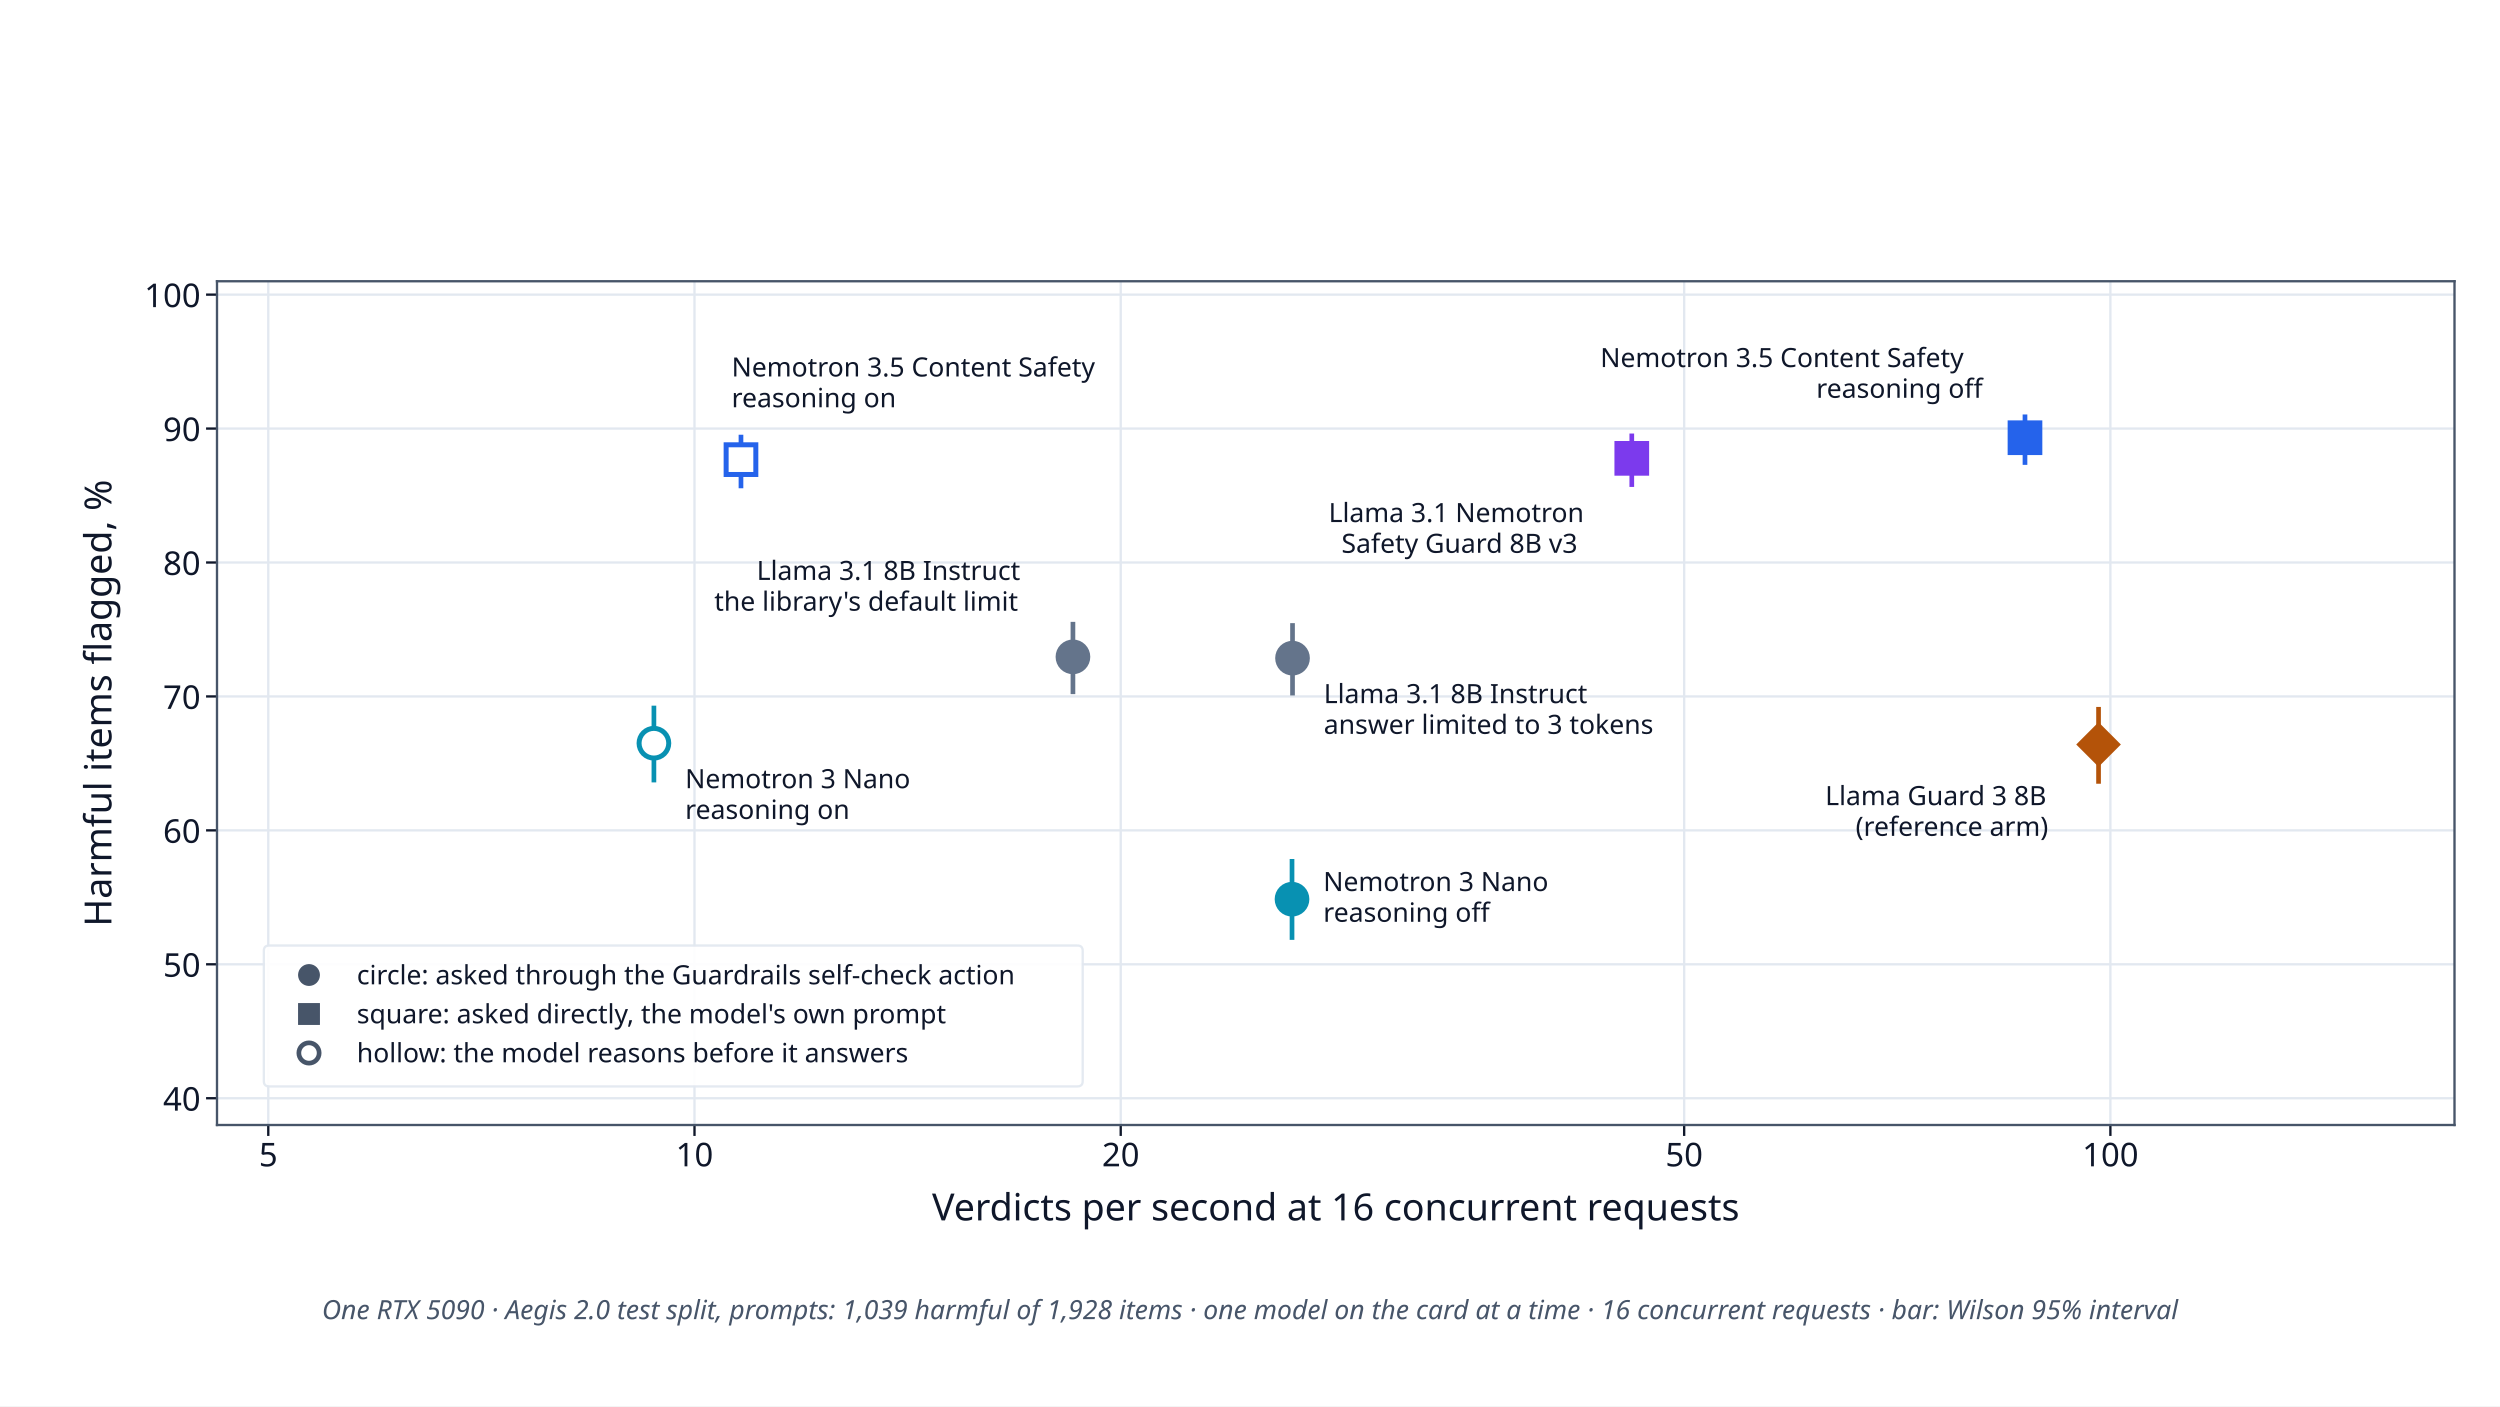
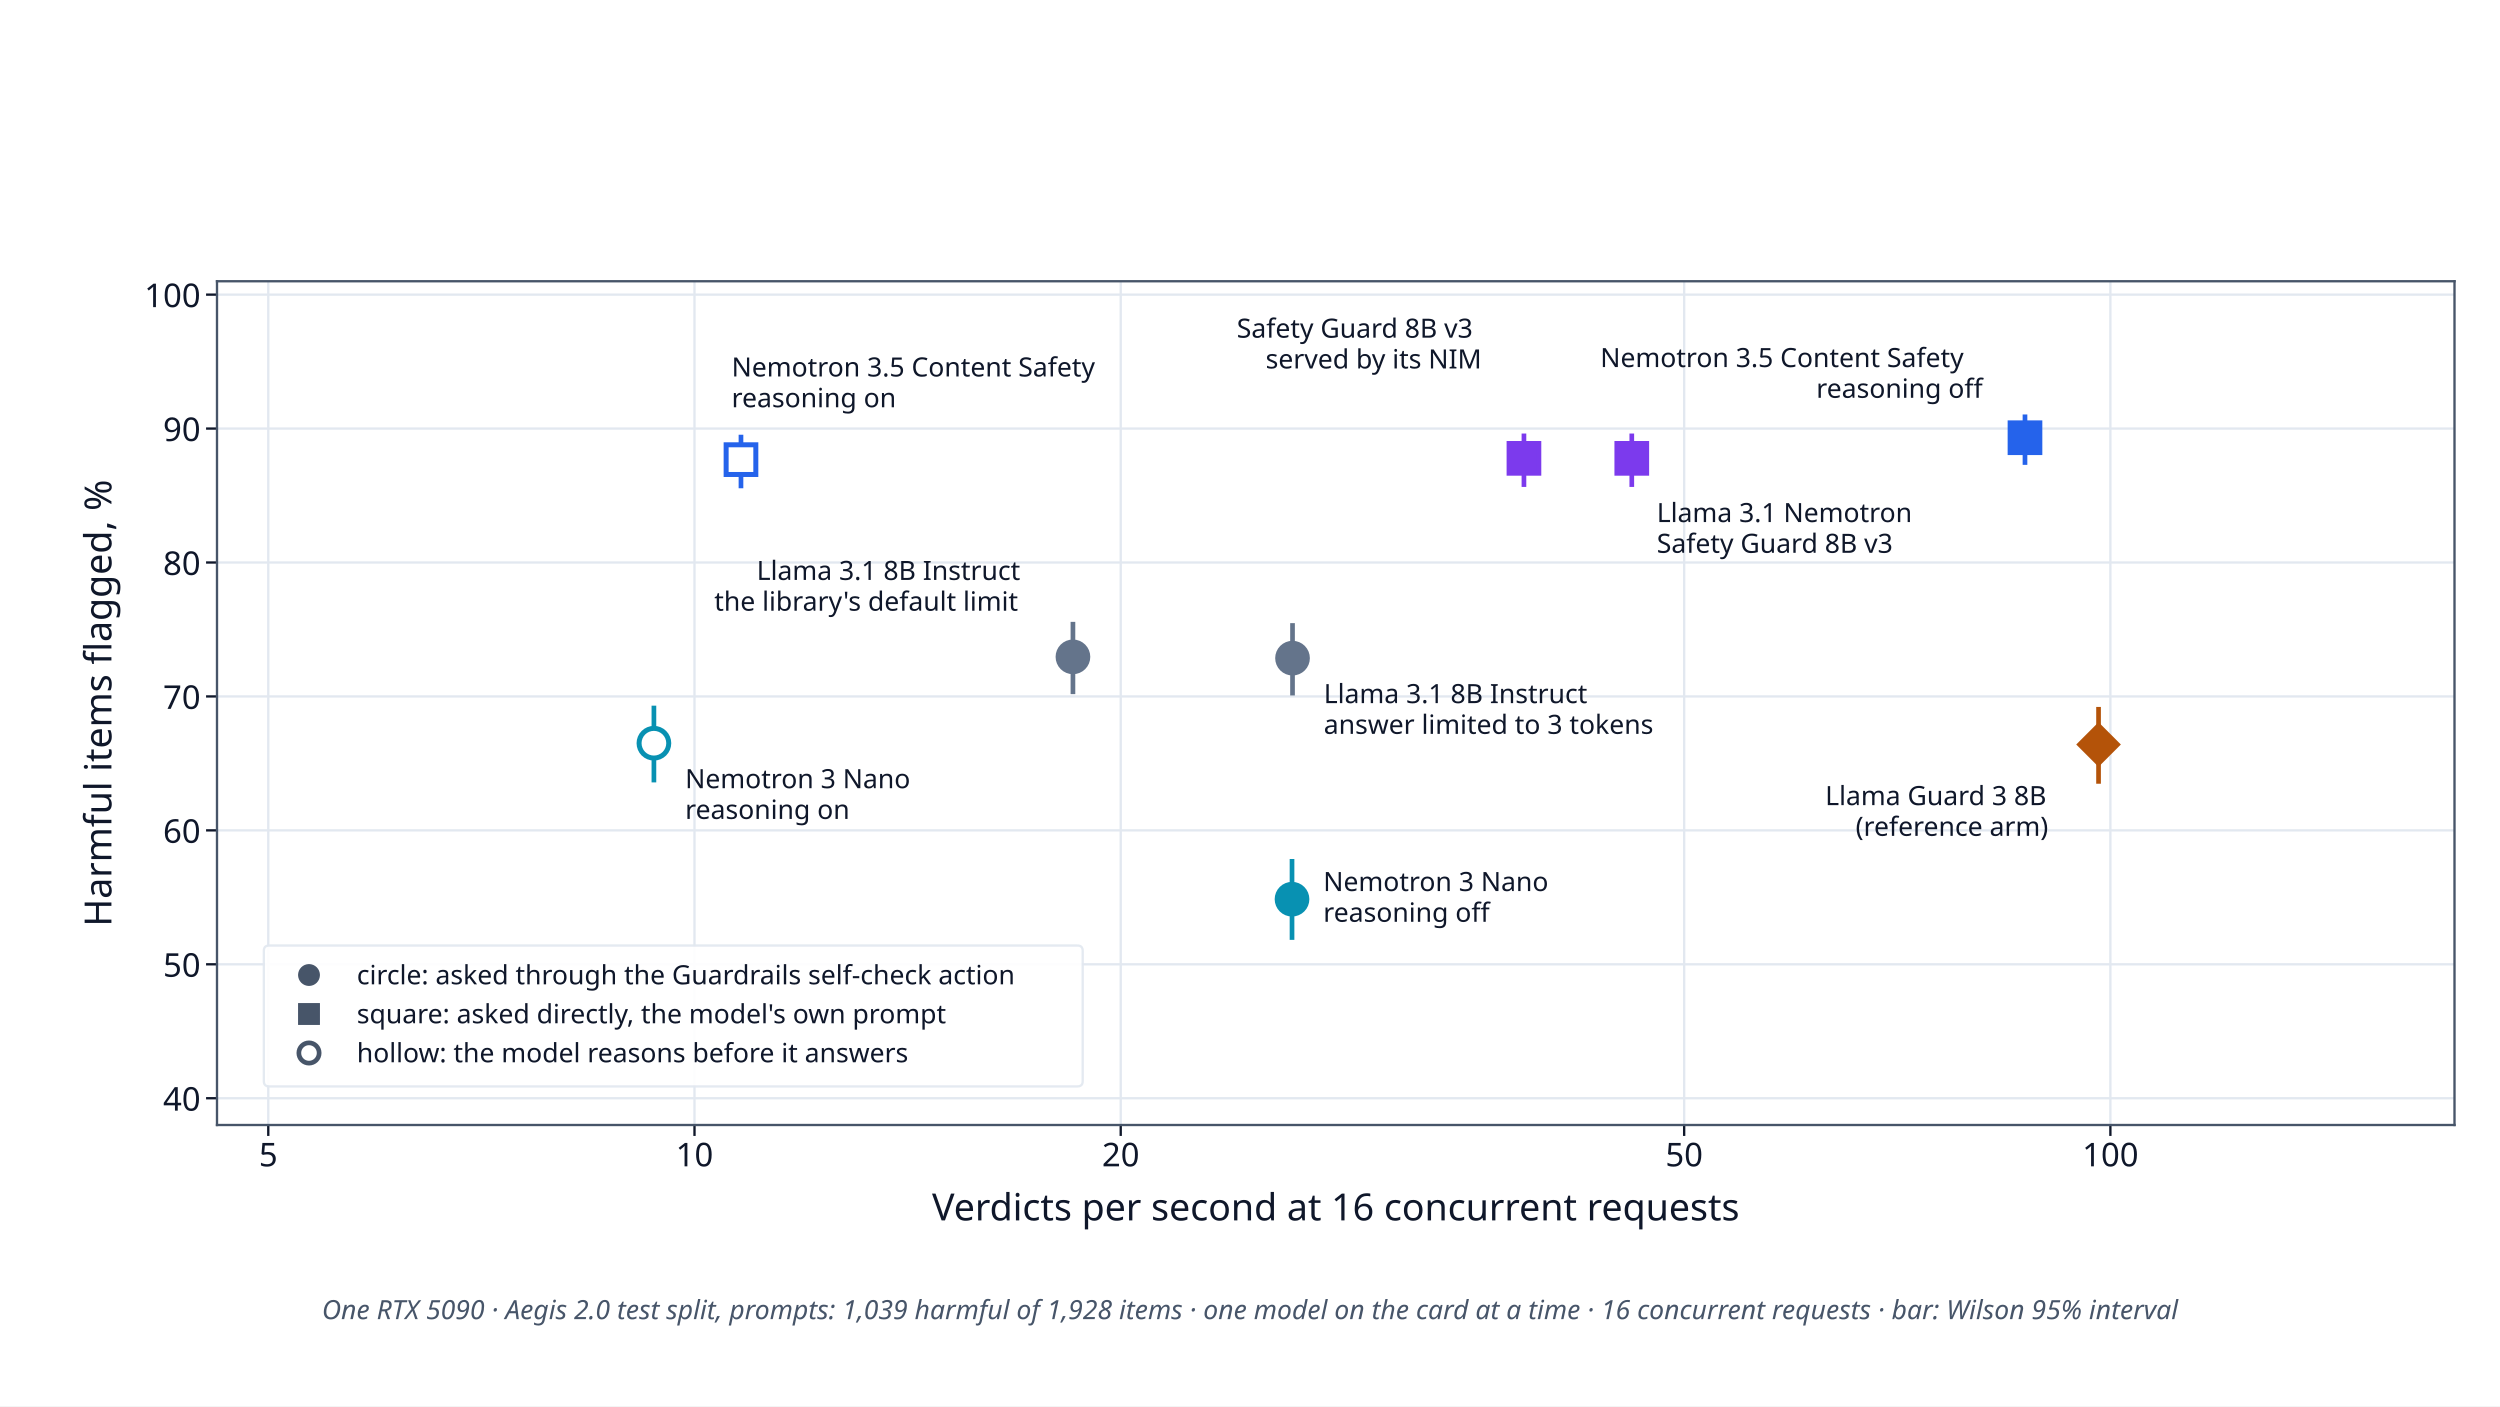
<svg xmlns="http://www.w3.org/2000/svg" xmlns:xlink="http://www.w3.org/1999/xlink" width="1600" height="900" viewBox="0 0 1600 900" version="1.1">
  <defs>
    <style type="text/css">*{stroke-linejoin: round; stroke-linecap: butt}</style>
  </defs>
  <g id="figure_1">
    <g id="patch_1">
      <path d="M 0 900  L 1600 900  L 1600 0  L 0 0  z " style="fill: #ffffff" />
    </g>
    <g id="axes_1">
      <g id="patch_2">
        <path d="M 138.88 720  L 1570.88 720  L 1570.88 180  L 138.88 180  z " style="fill: #ffffff" />
      </g>
      <g id="matplotlib.axis_1">
        <g id="xtick_1">
          <g id="line2d_1">
            <path d="M 171.694 720  L 171.694 180  " clip-path="url(#p97b2269379)" style="fill: none; stroke: #e2e8f0; stroke-width: 1.5; stroke-linecap: square" />
          </g>
          <g id="line2d_2">
            <defs>
              <path id="m2c2556c2d8" d="M 0 0  L 0 7  " style="stroke: #0f172a; stroke-width: 1.5" />
            </defs>
            <g>
              <use xlink:href="#m2c2556c2d8" x="171.694" y="720" style="fill: #0f172a; stroke: #0f172a; stroke-width: 1.5" />
            </g>
          </g>
          <g id="text_1">
            <text style="font-size: 21px; font-family: 'Space Grotesk', sans-serif; text-anchor: middle; fill: #0f172a" x="171.694" y="746.457" transform="rotate(-0 171.6943 746.4567)">5</text>
          </g>
        </g>
        <g id="xtick_2">
          <g id="line2d_3">
            <path d="M 444.478 720  L 444.478 180  " clip-path="url(#p97b2269379)" style="fill: none; stroke: #e2e8f0; stroke-width: 1.5; stroke-linecap: square" />
          </g>
          <g id="line2d_4">
            <g>
              <use xlink:href="#m2c2556c2d8" x="444.478" y="720" style="fill: #0f172a; stroke: #0f172a; stroke-width: 1.5" />
            </g>
          </g>
          <g id="text_2">
            <text style="font-size: 21px; font-family: 'Space Grotesk', sans-serif; text-anchor: middle; fill: #0f172a" x="444.478" y="746.457" transform="rotate(-0 444.4782 746.4567)">10</text>
          </g>
        </g>
        <g id="xtick_3">
          <g id="line2d_5">
            <path d="M 717.262 720  L 717.262 180  " clip-path="url(#p97b2269379)" style="fill: none; stroke: #e2e8f0; stroke-width: 1.5; stroke-linecap: square" />
          </g>
          <g id="line2d_6">
            <g>
              <use xlink:href="#m2c2556c2d8" x="717.262" y="720" style="fill: #0f172a; stroke: #0f172a; stroke-width: 1.5" />
            </g>
          </g>
          <g id="text_3">
            <text style="font-size: 21px; font-family: 'Space Grotesk', sans-serif; text-anchor: middle; fill: #0f172a" x="717.262" y="746.457" transform="rotate(-0 717.2621 746.4567)">20</text>
          </g>
        </g>
        <g id="xtick_4">
          <g id="line2d_7">
            <path d="M 1077.863 720  L 1077.863 180  " clip-path="url(#p97b2269379)" style="fill: none; stroke: #e2e8f0; stroke-width: 1.5; stroke-linecap: square" />
          </g>
          <g id="line2d_8">
            <g>
              <use xlink:href="#m2c2556c2d8" x="1077.863" y="720" style="fill: #0f172a; stroke: #0f172a; stroke-width: 1.5" />
            </g>
          </g>
          <g id="text_4">
            <text style="font-size: 21px; font-family: 'Space Grotesk', sans-serif; text-anchor: middle; fill: #0f172a" x="1077.863" y="746.457" transform="rotate(-0 1077.863 746.4567)">50</text>
          </g>
        </g>
        <g id="xtick_5">
          <g id="line2d_9">
            <path d="M 1350.647 720  L 1350.647 180  " clip-path="url(#p97b2269379)" style="fill: none; stroke: #e2e8f0; stroke-width: 1.5; stroke-linecap: square" />
          </g>
          <g id="line2d_10">
            <g>
              <use xlink:href="#m2c2556c2d8" x="1350.647" y="720" style="fill: #0f172a; stroke: #0f172a; stroke-width: 1.5" />
            </g>
          </g>
          <g id="text_5">
            <text style="font-size: 21px; font-family: 'Space Grotesk', sans-serif; text-anchor: middle; fill: #0f172a" x="1350.647" y="746.457" transform="rotate(-0 1350.647 746.4567)">100</text>
          </g>
        </g>
        <g id="text_6">
          <text style="font-size: 24px; font-family: 'Space Grotesk', sans-serif; text-anchor: middle; fill: #0f172a" x="854.88" y="781.06" transform="rotate(-0 854.88 781.0603)">Verdicts per second at 16 concurrent requests</text>
        </g>
      </g>
      <g id="matplotlib.axis_2">
        <g id="ytick_1">
          <g id="line2d_11">
            <path d="M 138.88 702.857  L 1570.88 702.857  " clip-path="url(#p97b2269379)" style="fill: none; stroke: #e2e8f0; stroke-width: 1.5; stroke-linecap: square" />
          </g>
          <g id="line2d_12">
            <defs>
              <path id="m90295307e1" d="M 0 0  L -7 0  " style="stroke: #0f172a; stroke-width: 1.5" />
            </defs>
            <g>
              <use xlink:href="#m90295307e1" x="138.88" y="702.857" style="fill: #0f172a; stroke: #0f172a; stroke-width: 1.5" />
            </g>
          </g>
          <g id="text_7">
            <text style="font-size: 21px; font-family: 'Space Grotesk', sans-serif; text-anchor: end; fill: #0f172a" x="128.38" y="710.836" transform="rotate(-0 128.38 710.8355)">40</text>
          </g>
        </g>
        <g id="ytick_2">
          <g id="line2d_13">
            <path d="M 138.88 617.143  L 1570.88 617.143  " clip-path="url(#p97b2269379)" style="fill: none; stroke: #e2e8f0; stroke-width: 1.5; stroke-linecap: square" />
          </g>
          <g id="line2d_14">
            <g>
              <use xlink:href="#m90295307e1" x="138.88" y="617.143" style="fill: #0f172a; stroke: #0f172a; stroke-width: 1.5" />
            </g>
          </g>
          <g id="text_8">
            <text style="font-size: 21px; font-family: 'Space Grotesk', sans-serif; text-anchor: end; fill: #0f172a" x="128.38" y="625.121" transform="rotate(-0 128.38 625.1212)">50</text>
          </g>
        </g>
        <g id="ytick_3">
          <g id="line2d_15">
            <path d="M 138.88 531.429  L 1570.88 531.429  " clip-path="url(#p97b2269379)" style="fill: none; stroke: #e2e8f0; stroke-width: 1.5; stroke-linecap: square" />
          </g>
          <g id="line2d_16">
            <g>
              <use xlink:href="#m90295307e1" x="138.88" y="531.429" style="fill: #0f172a; stroke: #0f172a; stroke-width: 1.5" />
            </g>
          </g>
          <g id="text_9">
            <text style="font-size: 21px; font-family: 'Space Grotesk', sans-serif; text-anchor: end; fill: #0f172a" x="128.38" y="539.407" transform="rotate(-0 128.38 539.4069)">60</text>
          </g>
        </g>
        <g id="ytick_4">
          <g id="line2d_17">
            <path d="M 138.88 445.714  L 1570.88 445.714  " clip-path="url(#p97b2269379)" style="fill: none; stroke: #e2e8f0; stroke-width: 1.5; stroke-linecap: square" />
          </g>
          <g id="line2d_18">
            <g>
              <use xlink:href="#m90295307e1" x="138.88" y="445.714" style="fill: #0f172a; stroke: #0f172a; stroke-width: 1.5" />
            </g>
          </g>
          <g id="text_10">
            <text style="font-size: 21px; font-family: 'Space Grotesk', sans-serif; text-anchor: end; fill: #0f172a" x="128.38" y="453.693" transform="rotate(-0 128.38 453.6926)">70</text>
          </g>
        </g>
        <g id="ytick_5">
          <g id="line2d_19">
            <path d="M 138.88 360  L 1570.88 360  " clip-path="url(#p97b2269379)" style="fill: none; stroke: #e2e8f0; stroke-width: 1.5; stroke-linecap: square" />
          </g>
          <g id="line2d_20">
            <g>
              <use xlink:href="#m90295307e1" x="138.88" y="360" style="fill: #0f172a; stroke: #0f172a; stroke-width: 1.5" />
            </g>
          </g>
          <g id="text_11">
            <text style="font-size: 21px; font-family: 'Space Grotesk', sans-serif; text-anchor: end; fill: #0f172a" x="128.38" y="367.978" transform="rotate(-0 128.38 367.9784)">80</text>
          </g>
        </g>
        <g id="ytick_6">
          <g id="line2d_21">
            <path d="M 138.88 274.286  L 1570.88 274.286  " clip-path="url(#p97b2269379)" style="fill: none; stroke: #e2e8f0; stroke-width: 1.5; stroke-linecap: square" />
          </g>
          <g id="line2d_22">
            <g>
              <use xlink:href="#m90295307e1" x="138.88" y="274.286" style="fill: #0f172a; stroke: #0f172a; stroke-width: 1.5" />
            </g>
          </g>
          <g id="text_12">
            <text style="font-size: 21px; font-family: 'Space Grotesk', sans-serif; text-anchor: end; fill: #0f172a" x="128.38" y="282.264" transform="rotate(-0 128.38 282.2641)">90</text>
          </g>
        </g>
        <g id="ytick_7">
          <g id="line2d_23">
            <path d="M 138.88 188.571  L 1570.88 188.571  " clip-path="url(#p97b2269379)" style="fill: none; stroke: #e2e8f0; stroke-width: 1.5; stroke-linecap: square" />
          </g>
          <g id="line2d_24">
            <g>
              <use xlink:href="#m90295307e1" x="138.88" y="188.571" style="fill: #0f172a; stroke: #0f172a; stroke-width: 1.5" />
            </g>
          </g>
          <g id="text_13">
            <text style="font-size: 21px; font-family: 'Space Grotesk', sans-serif; text-anchor: end; fill: #0f172a" x="128.38" y="196.55" transform="rotate(-0 128.38 196.5498)">100</text>
          </g>
        </g>
        <g id="text_14">
          <text style="font-size: 24px; font-family: 'Space Grotesk', sans-serif; text-anchor: middle; fill: #0f172a" x="71.305" y="450" transform="rotate(-90 71.305 450)">Harmful items flagged, %</text>
        </g>
      </g>
      <g id="line2d_25">
        <path d="M 827.215 445.08  L 827.215 398.789  " clip-path="url(#p97b2269379)" style="fill: none; stroke: #64748b; stroke-width: 3" />
      </g>
      <g id="line2d_26">
        <path d="M 686.68 444.232  L 686.68 397.993  " clip-path="url(#p97b2269379)" style="fill: none; stroke: #64748b; stroke-width: 3" />
      </g>
      <g id="line2d_27">
        <path d="M 418.502 500.74  L 418.502 451.623  " clip-path="url(#p97b2269379)" style="fill: none; stroke: #0891b2; stroke-width: 3" />
      </g>
      <g id="line2d_28">
        <path d="M 826.893 601.524  L 826.893 549.747  " clip-path="url(#p97b2269379)" style="fill: none; stroke: #0891b2; stroke-width: 3" />
      </g>
      <g id="line2d_29">
        <path d="M 1295.99 297.502  L 1295.99 265.267  " clip-path="url(#p97b2269379)" style="fill: none; stroke: #2563eb; stroke-width: 3" />
      </g>
      <g id="line2d_30">
        <path d="M 474.224 312.496  L 474.224 278.218  " clip-path="url(#p97b2269379)" style="fill: none; stroke: #2563eb; stroke-width: 3" />
      </g>
      <g id="line2d_31">
        <path d="M 1044.339 311.617  L 1044.339 277.453  " clip-path="url(#p97b2269379)" style="fill: none; stroke: #7c3aed; stroke-width: 3" />
      </g>
      <g id="line2d_32">
        <path d="M 1343.07 501.58  L 1343.07 452.428  " clip-path="url(#p97b2269379)" style="fill: none; stroke: #b45309; stroke-width: 3" />
      </g>
+       <g id="line2d_33">
+         <path d="M 975.324 311.617  L 975.324 277.453  " clip-path="url(#p97b2269379)" style="fill: none; stroke: #7c3aed; stroke-width: 3" />
+       </g>
      <g id="patch_3">
        <path d="M 138.88 720  L 138.88 180  " style="fill: none; stroke: #475569; stroke-width: 1.5; stroke-linejoin: miter; stroke-linecap: square" />
      </g>
      <g id="patch_4">
        <path d="M 1570.88 720  L 1570.88 180  " style="fill: none; stroke: #475569; stroke-width: 1.5; stroke-linejoin: miter; stroke-linecap: square" />
      </g>
      <g id="patch_5">
        <path d="M 138.88 720  L 1570.88 720  " style="fill: none; stroke: #475569; stroke-width: 1.5; stroke-linejoin: miter; stroke-linecap: square" />
      </g>
      <g id="patch_6">
        <path d="M 138.88 180  L 1570.88 180  " style="fill: none; stroke: #475569; stroke-width: 1.5; stroke-linejoin: miter; stroke-linecap: square" />
      </g>
-       <g id="line2d_33">
+       <g id="line2d_34">
        <defs>
          <path id="m4cd215f87e" d="M 0 9.5  C 2.519 9.5 4.936 8.499 6.718 6.718  C 8.499 4.936 9.5 2.519 9.5 0  C 9.5 -2.519 8.499 -4.936 6.718 -6.718  C 4.936 -8.499 2.519 -9.5 0 -9.5  C -2.519 -9.5 -4.936 -8.499 -6.718 -6.718  C -8.499 -4.936 -9.5 -2.519 -9.5 0  C -9.5 2.519 -8.499 4.936 -6.718 6.718  C -4.936 8.499 -2.519 9.5 0 9.5  z " style="stroke: #64748b; stroke-width: 3.2" />
        </defs>
        <g clip-path="url(#p97b2269379)">
          <use xlink:href="#m4cd215f87e" x="827.215" y="421.213" style="fill: #64748b; stroke: #64748b; stroke-width: 3.2" />
        </g>
      </g>
      <g id="text_15">
        <text style="font-size: 17px; font-family: 'Space Grotesk', sans-serif; fill: #0f172a" transform="translate(847.2146 449.9951)">Llama 3.1 8B Instruct</text>
        <text style="font-size: 17px; font-family: 'Space Grotesk', sans-serif; fill: #0f172a" transform="translate(847.2146 469.6772)">answer limited to 3 tokens</text>
      </g>
-       <g id="line2d_34">
+       <g id="line2d_35">
        <g clip-path="url(#p97b2269379)">
          <use xlink:href="#m4cd215f87e" x="686.68" y="420.388" style="fill: #64748b; stroke: #64748b; stroke-width: 3.2" />
        </g>
      </g>
      <g id="text_16">
        <text style="font-size: 17px; font-family: 'Space Grotesk', sans-serif; fill: #0f172a" transform="translate(484.2831 371.1701)">Llama 3.1 8B Instruct</text>
        <text style="font-size: 17px; font-family: 'Space Grotesk', sans-serif; fill: #0f172a" transform="translate(457.1416 390.8523)">the library's default limit</text>
      </g>
-       <g id="line2d_35">
+       <g id="line2d_36">
        <defs>
          <path id="m36b922b8f1" d="M 0 9.5  C 2.519 9.5 4.936 8.499 6.718 6.718  C 8.499 4.936 9.5 2.519 9.5 0  C 9.5 -2.519 8.499 -4.936 6.718 -6.718  C 4.936 -8.499 2.519 -9.5 0 -9.5  C -2.519 -9.5 -4.936 -8.499 -6.718 -6.718  C -8.499 -4.936 -9.5 -2.519 -9.5 0  C -9.5 2.519 -8.499 4.936 -6.718 6.718  C -4.936 8.499 -2.519 9.5 0 9.5  z " style="stroke: #0891b2; stroke-width: 3.2" />
        </defs>
        <g clip-path="url(#p97b2269379)">
          <use xlink:href="#m36b922b8f1" x="418.502" y="475.661" style="fill: #ffffff; stroke: #0891b2; stroke-width: 3.2" />
        </g>
      </g>
      <g id="text_17">
        <text style="font-size: 17px; font-family: 'Space Grotesk', sans-serif; fill: #0f172a" transform="translate(438.5018 504.443)">Nemotron 3 Nano</text>
        <text style="font-size: 17px; font-family: 'Space Grotesk', sans-serif; fill: #0f172a" transform="translate(438.5018 524.1252)">reasoning on</text>
      </g>
-       <g id="line2d_36">
+       <g id="line2d_37">
        <defs>
          <path id="mce63f2d6fa" d="M 0 9.5  C 2.519 9.5 4.936 8.499 6.718 6.718  C 8.499 4.936 9.5 2.519 9.5 0  C 9.5 -2.519 8.499 -4.936 6.718 -6.718  C 4.936 -8.499 2.519 -9.5 0 -9.5  C -2.519 -9.5 -4.936 -8.499 -6.718 -6.718  C -8.499 -4.936 -9.5 -2.519 -9.5 0  C -9.5 2.519 -8.499 4.936 -6.718 6.718  C -4.936 8.499 -2.519 9.5 0 9.5  z " style="stroke: #0891b2; stroke-width: 3.2" />
        </defs>
        <g clip-path="url(#p97b2269379)">
          <use xlink:href="#mce63f2d6fa" x="826.893" y="575.482" style="fill: #0891b2; stroke: #0891b2; stroke-width: 3.2" />
        </g>
      </g>
      <g id="text_18">
        <text style="font-size: 17px; font-family: 'Space Grotesk', sans-serif; fill: #0f172a" transform="translate(846.8926 570.2643)">Nemotron 3 Nano</text>
        <text style="font-size: 17px; font-family: 'Space Grotesk', sans-serif; fill: #0f172a" transform="translate(846.8926 589.9465)">reasoning off</text>
      </g>
-       <g id="line2d_37">
+       <g id="line2d_38">
        <defs>
          <path id="m3acf0d2640" d="M -9.5 9.5  L 9.5 9.5  L 9.5 -9.5  L -9.5 -9.5  z " style="stroke: #2563eb; stroke-width: 3.2; stroke-linejoin: miter" />
        </defs>
        <g clip-path="url(#p97b2269379)">
          <use xlink:href="#m3acf0d2640" x="1295.99" y="280.143" style="fill: #2563eb; stroke: #2563eb; stroke-width: 3.2; stroke-linejoin: miter" />
        </g>
      </g>
      <g id="text_19">
        <text style="font-size: 17px; font-family: 'Space Grotesk', sans-serif; fill: #0f172a" transform="translate(1024.17 234.9254)">Nemotron 3.5 Content Safety</text>
        <text style="font-size: 17px; font-family: 'Space Grotesk', sans-serif; fill: #0f172a" transform="translate(1162.412 254.6075)">reasoning off</text>
      </g>
-       <g id="line2d_38">
+       <g id="line2d_39">
        <defs>
          <path id="mfc27d1c7c5" d="M -9.5 9.5  L 9.5 9.5  L 9.5 -9.5  L -9.5 -9.5  z " style="stroke: #2563eb; stroke-width: 3.2; stroke-linejoin: miter" />
        </defs>
        <g clip-path="url(#p97b2269379)">
          <use xlink:href="#mfc27d1c7c5" x="474.224" y="294.167" style="fill: #ffffff; stroke: #2563eb; stroke-width: 3.2; stroke-linejoin: miter" />
        </g>
      </g>
      <g id="text_20">
        <text style="font-size: 17px; font-family: 'Space Grotesk', sans-serif; fill: #0f172a" transform="translate(468.2238 240.9499)">Nemotron 3.5 Content Safety</text>
        <text style="font-size: 17px; font-family: 'Space Grotesk', sans-serif; fill: #0f172a" transform="translate(468.2238 260.632)">reasoning on</text>
      </g>
-       <g id="line2d_39">
+       <g id="line2d_40">
        <defs>
          <path id="m11b76abd32" d="M -9.5 9.5  L 9.5 9.5  L 9.5 -9.5  L -9.5 -9.5  z " style="stroke: #7c3aed; stroke-width: 3.2; stroke-linejoin: miter" />
        </defs>
        <g clip-path="url(#p97b2269379)">
          <use xlink:href="#m11b76abd32" x="1044.339" y="293.342" style="fill: #7c3aed; stroke: #7c3aed; stroke-width: 3.2; stroke-linejoin: miter" />
        </g>
      </g>
      <g id="text_21">
-         <text style="font-size: 17px; font-family: 'Space Grotesk', sans-serif; fill: #0f172a" transform="translate(850.3224 334.1249)">Llama 3.1 Nemotron</text>
-         <text style="font-size: 17px; font-family: 'Space Grotesk', sans-serif; fill: #0f172a" transform="translate(858.5435 353.807)">Safety Guard 8B v3</text>
-       </g>
-       <g id="line2d_40">
+         <text style="font-size: 17px; font-family: 'Space Grotesk', sans-serif; fill: #0f172a" transform="translate(1060.339 334.1249)">Llama 3.1 Nemotron</text>
+         <text style="font-size: 17px; font-family: 'Space Grotesk', sans-serif; fill: #0f172a" transform="translate(1060.339 353.807)">Safety Guard 8B v3</text>
+       </g>
+       <g id="line2d_41">
        <defs>
          <path id="m6bb25801bf" d="M 0 12.021  L 12.021 0  L 0 -12.021  L -12.021 0  z " style="stroke: #b45309; stroke-width: 3.2; stroke-linejoin: miter" />
        </defs>
        <g clip-path="url(#p97b2269379)">
          <use xlink:href="#m6bb25801bf" x="1343.07" y="476.486" style="fill: #b45309; stroke: #b45309; stroke-width: 3.2; stroke-linejoin: miter" />
        </g>
      </g>
      <g id="text_22">
        <text style="font-size: 17px; font-family: 'Space Grotesk', sans-serif; fill: #0f172a" transform="translate(1168.128 515.268)">Llama Guard 3 8B</text>
        <text style="font-size: 17px; font-family: 'Space Grotesk', sans-serif; fill: #0f172a" transform="translate(1187.575 534.9502)">(reference arm)</text>
      </g>
+       <g id="line2d_42">
+         <g clip-path="url(#p97b2269379)">
+           <use xlink:href="#m11b76abd32" x="975.324" y="293.342" style="fill: #7c3aed; stroke: #7c3aed; stroke-width: 3.2; stroke-linejoin: miter" />
+         </g>
+       </g>
+       <g id="text_23">
+         <text style="font-size: 17px; font-family: 'Space Grotesk', sans-serif; fill: #0f172a" transform="translate(791.5285 216.1249)">Safety Guard 8B v3</text>
+         <text style="font-size: 17px; font-family: 'Space Grotesk', sans-serif; fill: #0f172a" transform="translate(809.9974 235.807)">served by its NIM</text>
+       </g>
      <g id="legend_1">
        <g id="patch_7">
          <path d="M 172.26 695.3  L 689.528 695.3  Q 692.928 695.3 692.928 691.9  L 692.928 608.542  Q 692.928 605.142 689.528 605.142  L 172.26 605.142  Q 168.86 605.142 168.86 608.542  L 168.86 691.9  Q 168.86 695.3 172.26 695.3  z " style="fill: #ffffff; opacity: 0.92; stroke: #e2e8f0; stroke-width: 1.5; stroke-linejoin: miter" />
        </g>
-         <g id="line2d_41">
+         <g id="line2d_43">
          <defs>
            <path id="m9f82e47357" d="M 0 6.5  C 1.724 6.5 3.377 5.815 4.596 4.596  C 5.815 3.377 6.5 1.724 6.5 0  C 6.5 -1.724 5.815 -3.377 4.596 -4.596  C 3.377 -5.815 1.724 -6.5 0 -6.5  C -1.724 -6.5 -3.377 -5.815 -4.596 -4.596  C -5.815 -3.377 -6.5 -1.724 -6.5 0  C -6.5 1.724 -5.815 3.377 -4.596 4.596  C -3.377 5.815 -1.724 6.5 0 6.5  z " style="stroke: #475569" />
          </defs>
          <g>
            <use xlink:href="#m9f82e47357" x="197.76" y="624.009" style="fill: #475569; stroke: #475569" />
          </g>
        </g>
-         <g id="text_23">
+         <g id="text_24">
          <text style="font-size: 17px; font-family: 'Space Grotesk', sans-serif; text-anchor: start; fill: #0f172a" x="228.36" y="629.959" transform="rotate(-0 228.36 629.9589)">circle: asked through the Guardrails self-check action</text>
        </g>
-         <g id="line2d_42">
+         <g id="line2d_44">
          <defs>
            <path id="m306c660dbb" d="M -6.5 6.5  L 6.5 6.5  L 6.5 -6.5  L -6.5 -6.5  z " style="stroke: #475569; stroke-linejoin: miter" />
          </defs>
          <g>
            <use xlink:href="#m306c660dbb" x="197.76" y="648.962" style="fill: #475569; stroke: #475569; stroke-linejoin: miter" />
          </g>
        </g>
-         <g id="text_24">
+         <g id="text_25">
          <text style="font-size: 17px; font-family: 'Space Grotesk', sans-serif; text-anchor: start; fill: #0f172a" x="228.36" y="654.912" transform="rotate(-0 228.36 654.9117)">square: asked directly, the model's own prompt</text>
        </g>
-         <g id="line2d_43">
+         <g id="line2d_45">
          <defs>
            <path id="m85005f251f" d="M 0 6.5  C 1.724 6.5 3.377 5.815 4.596 4.596  C 5.815 3.377 6.5 1.724 6.5 0  C 6.5 -1.724 5.815 -3.377 4.596 -4.596  C 3.377 -5.815 1.724 -6.5 0 -6.5  C -1.724 -6.5 -3.377 -5.815 -4.596 -4.596  C -5.815 -3.377 -6.5 -1.724 -6.5 0  C -6.5 1.724 -5.815 3.377 -4.596 4.596  C -3.377 5.815 -1.724 6.5 0 6.5  z " style="stroke: #475569; stroke-width: 3" />
          </defs>
          <g>
            <use xlink:href="#m85005f251f" x="197.76" y="673.915" style="fill: #ffffff; stroke: #475569; stroke-width: 3" />
          </g>
        </g>
-         <g id="text_25">
+         <g id="text_26">
          <text style="font-size: 17px; font-family: 'Space Grotesk', sans-serif; text-anchor: start; fill: #0f172a" x="228.36" y="679.865" transform="rotate(-0 228.36 679.8645)">hollow: the model reasons before it answers</text>
        </g>
      </g>
    </g>
-     <g id="text_26">
+     <g id="text_27">
      <text style="font-style: italic; font-size: 17px; font-family: 'Space Grotesk', sans-serif; text-anchor: middle; fill: #475569" x="800" y="844.265" transform="rotate(-0 800 844.2645)">One RTX 5090 · Aegis 2.0 test split, prompts: 1,039 harmful of 1,928 items · one model on the card at a time · 16 concurrent requests · bar: Wilson 95% interval</text>
    </g>
  </g>
  <defs>
    <clipPath id="p97b2269379">
      <rect x="138.88" y="180" width="1432" height="540" />
    </clipPath>
  </defs>
</svg>
